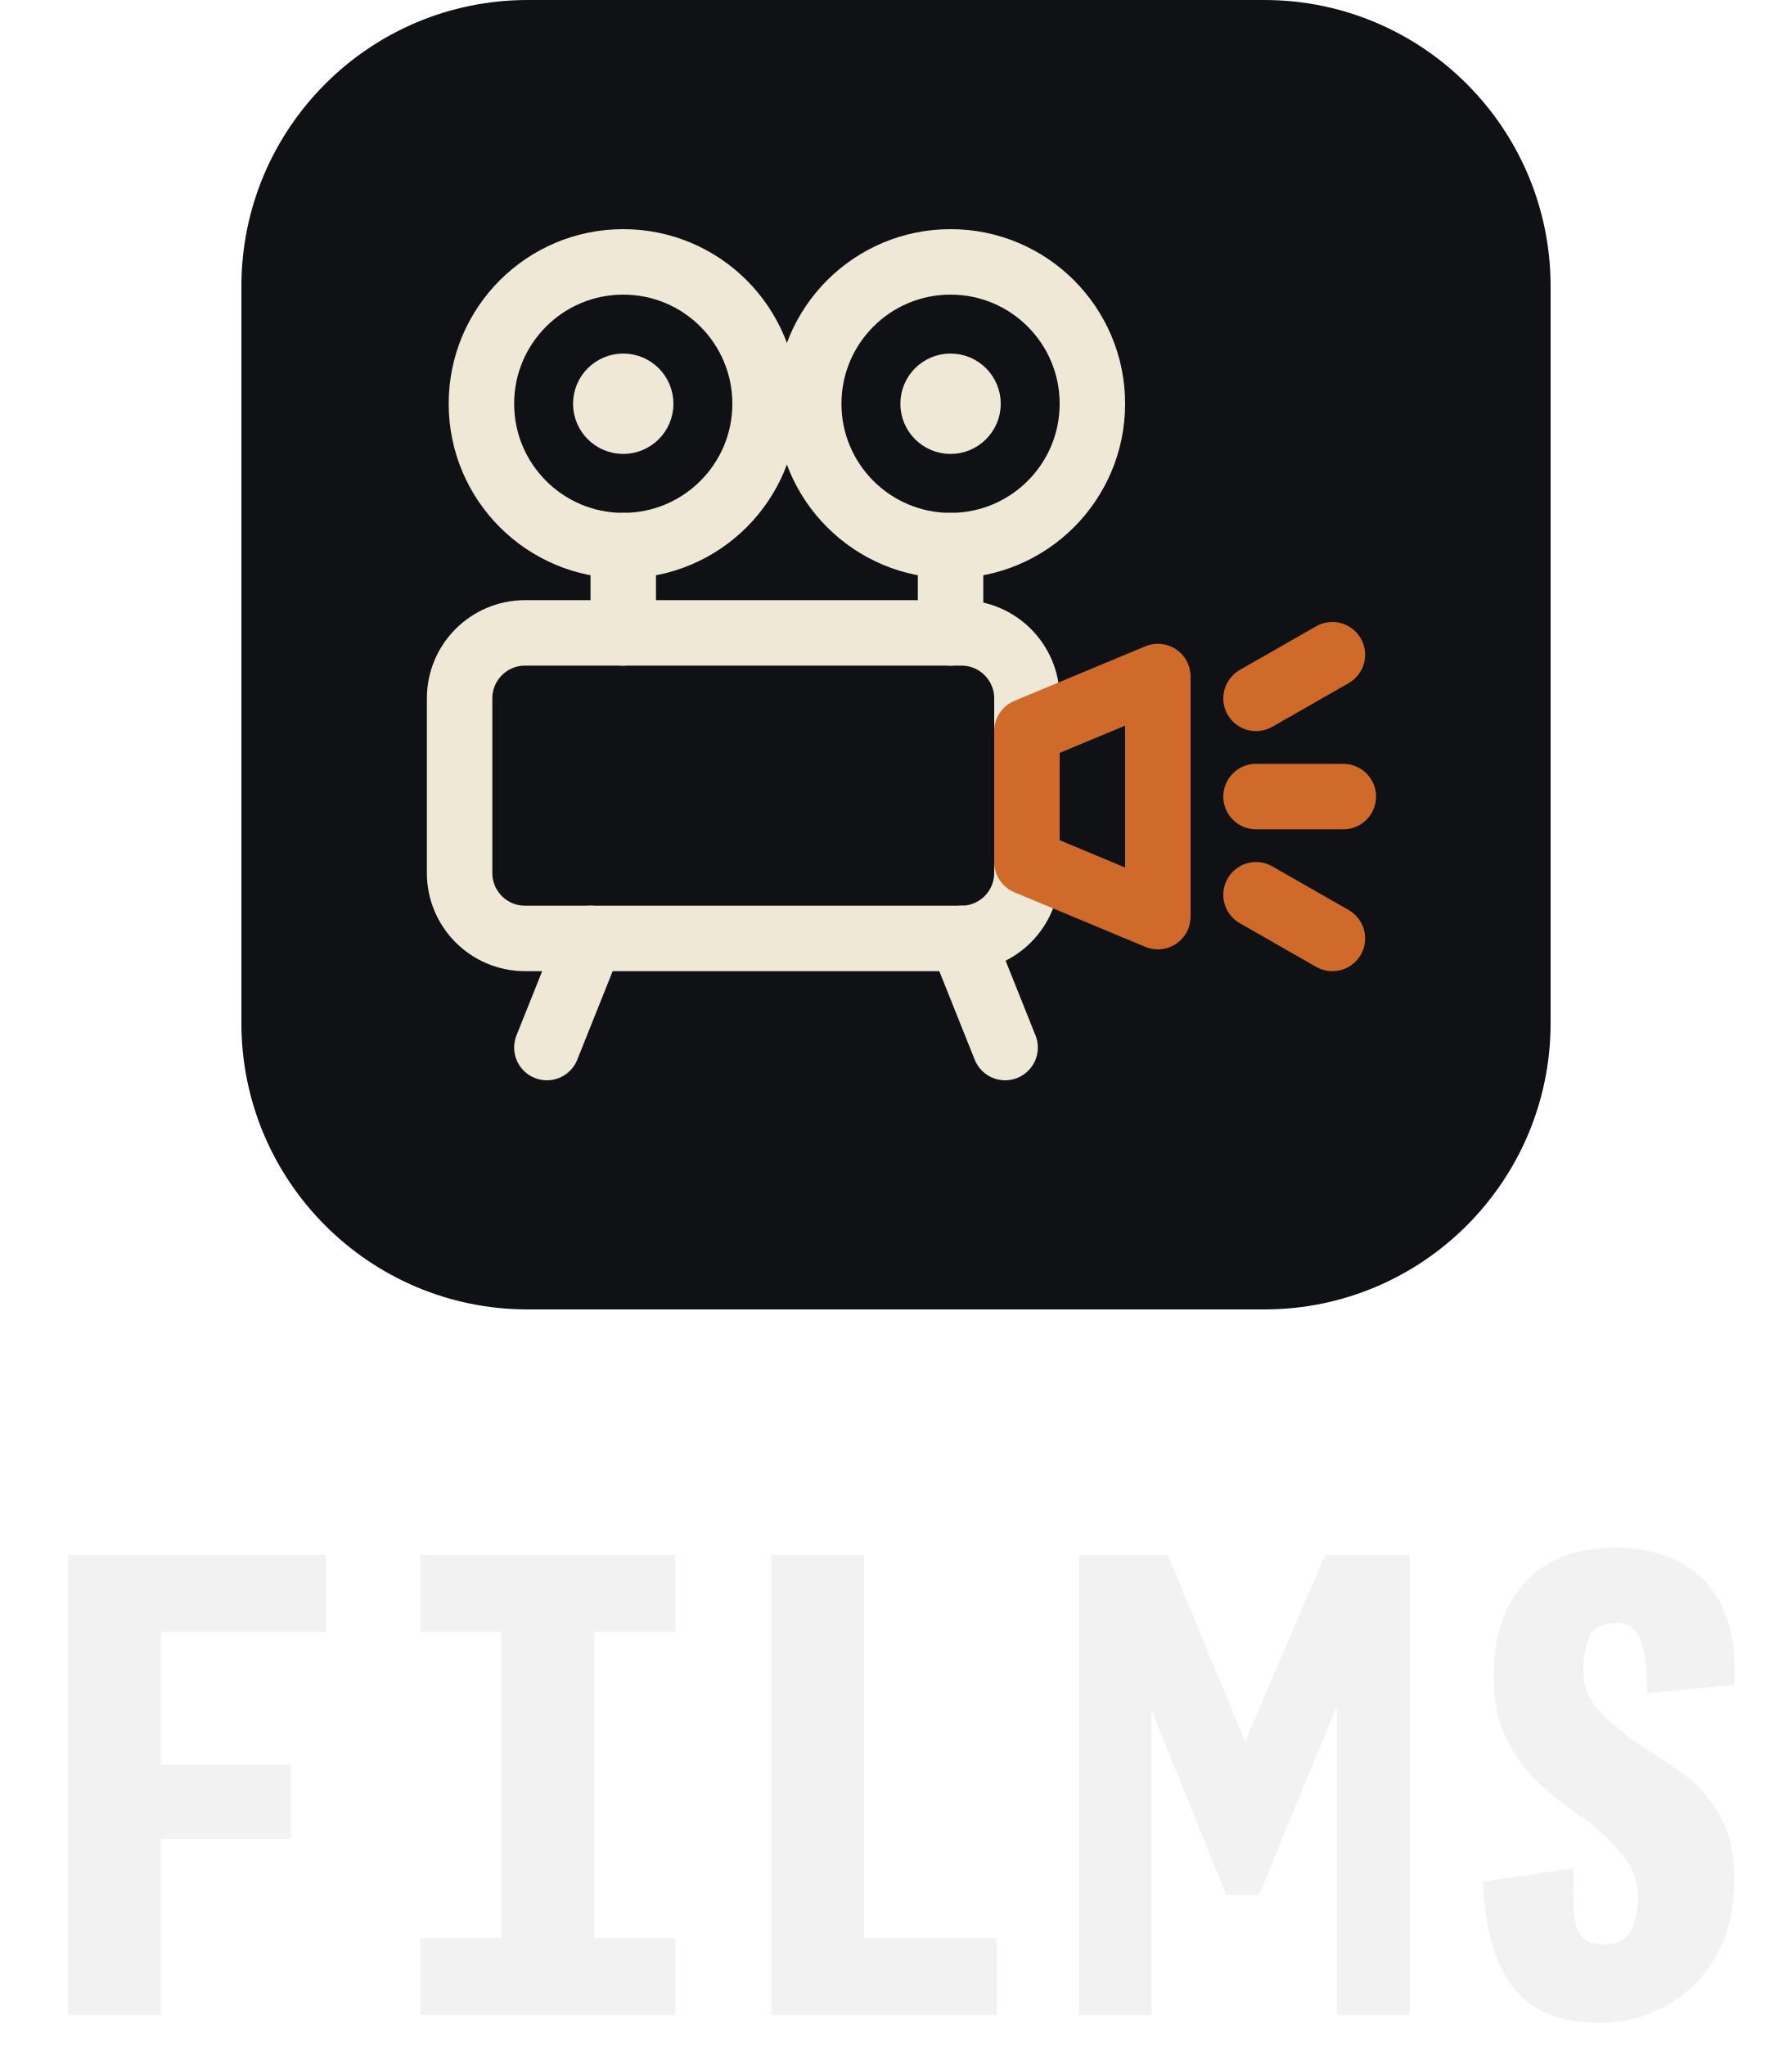
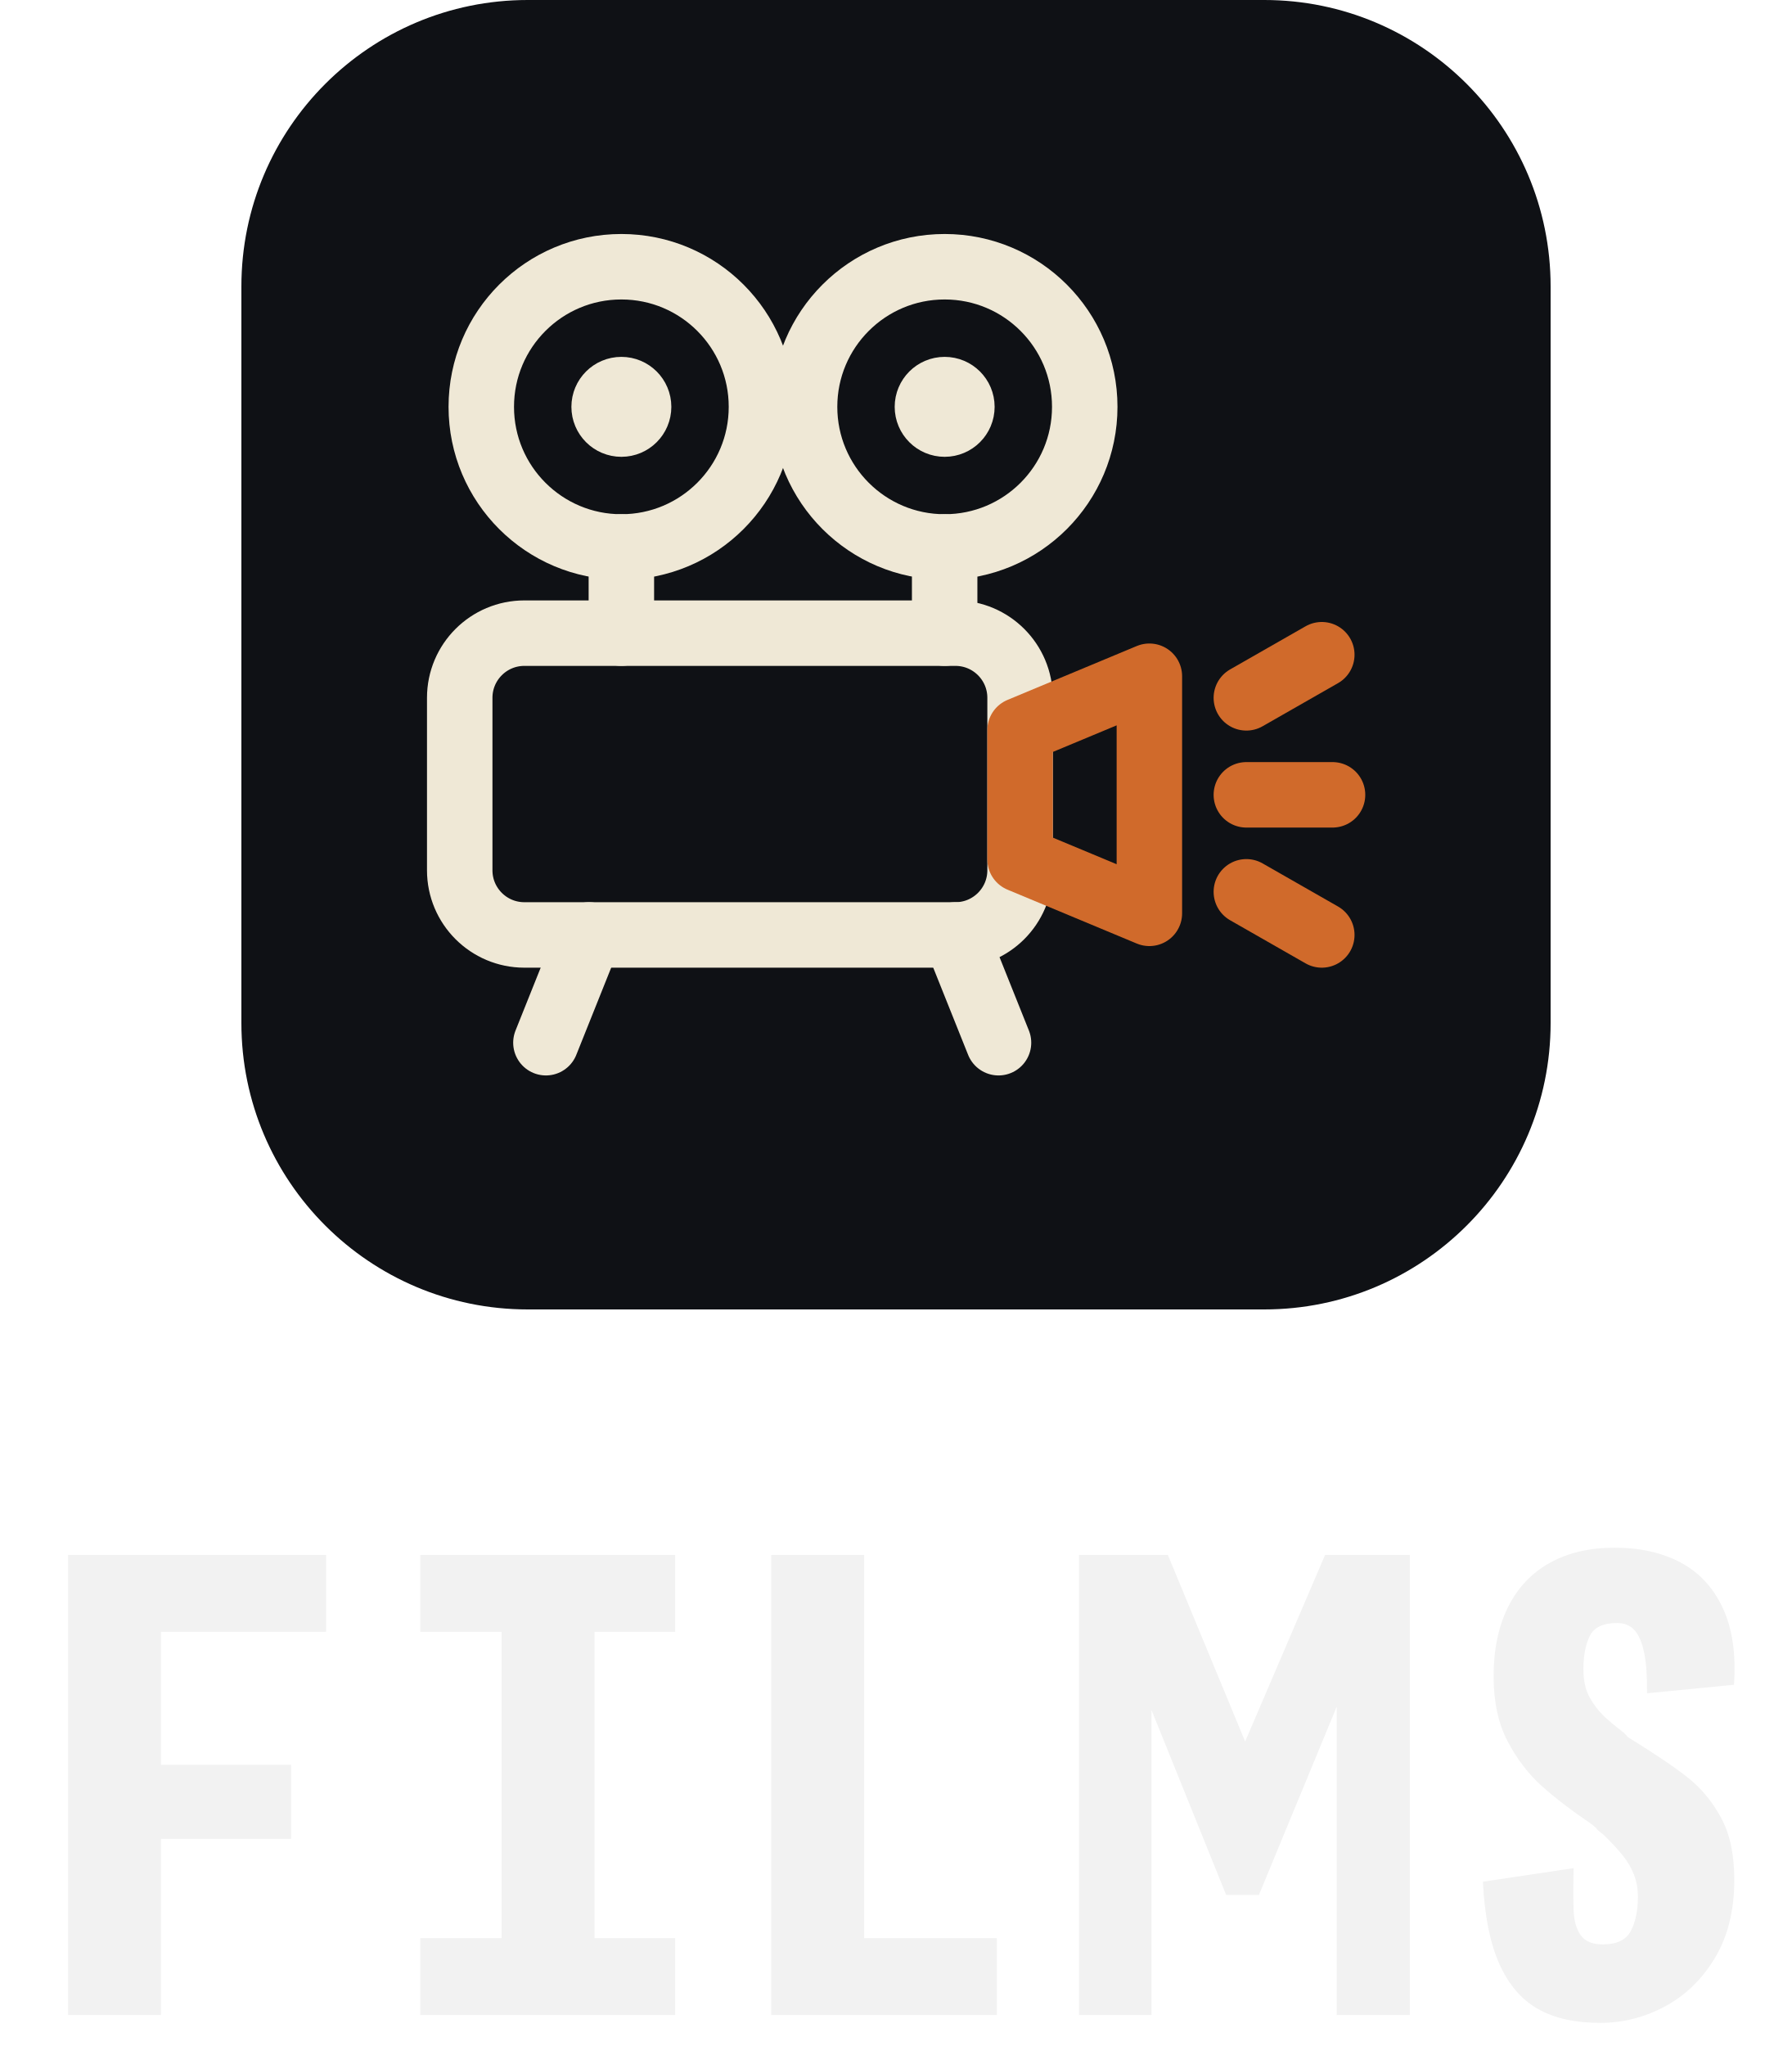
<svg xmlns="http://www.w3.org/2000/svg" width="219" height="250" viewBox="0 0 219 250">
  <rect x="29.5" width="160" height="160" rx="35" fill="#0f1115" />
  <g transform="translate(45.500 16.000) scale(5.33333)" fill="none" stroke="none" stroke-width="1.5" stroke-linecap="round" stroke-linejoin="round">
-     <circle cx="5.75" cy="6.25" r="3.25" fill="none" stroke="#efe8d6" />
-     <circle cx="13.25" cy="6.25" r="3.25" fill="none" stroke="#efe8d6" />
-     <circle cx="5.75" cy="6.25" r="0.4" fill="#efe8d6" stroke="#efe8d6" />
-     <circle cx="13.25" cy="6.25" r="0.4" fill="#efe8d6" stroke="#efe8d6" />
-     <path d="M5.75 9.5v2M13.25 9.5v2M5 18.5l-1 2.5M13.5 18.5l1 2.5" fill="none" stroke="#efe8d6" />
-     <rect x="2" y="11.5" width="13" height="7" rx="1.5" fill="none" stroke="#efe8d6" />
-     <path d="M15 13.75l3-1.25v5.5l-3-1.25z" fill="none" stroke="#d06a2b" />
-     <path d="M20.25 13 22 12M20.25 15.25H22.25M20.25 17.5 22 18.5" fill="none" stroke="#d06a2b" />
+     <circle cx="5.707" cy="6.321" r="3.21" fill="none" stroke="#efe8d6" />
+     <circle cx="13.115" cy="6.321" r="3.21" fill="none" stroke="#efe8d6" />
+     <circle cx="5.707" cy="6.321" r="0.395" fill="#efe8d6" stroke="#efe8d6" />
+     <circle cx="13.115" cy="6.321" r="0.395" fill="#efe8d6" stroke="#efe8d6" />
+     <path d="M 5.707 9.531 v 1.975 M 13.115 9.531 v 1.975 M 4.966 18.42 l -0.988 2.469 M 13.361 18.42 l 0.988 2.469" fill="none" stroke="#efe8d6" />
+     <rect x="2.003" y="11.506" width="12.84" height="6.914" rx="1.481" fill="none" stroke="#efe8d6" />
+     <path d="M 14.843 13.728 l 2.963 -1.235 v 5.432 l -2.963 -1.235 z" fill="none" stroke="#d06a2b" />
+     <path d="M 20.028 12.988 21.757 12 M 20.028 15.21 H 22.003 M 20.028 17.432 21.757 18.42" fill="none" stroke="#d06a2b" />
  </g>
  <path fill="#f2f2f2" d="M8.322 246.21V190.0H19.679V246.21ZM35.58 224.689H15.444V215.641H35.58ZM14.482 199.394V190.0H39.853V199.394Z M61.298 246.21V190.0H72.655V246.21ZM82.511 190.0V199.394H51.365V190.0ZM51.365 236.816H82.511V246.21H51.365Z M94.254 246.21V190.0H105.611V246.21ZM121.82 246.21H100.414V236.816H121.82Z M142.725 190.0 152.774 214.255H151.542L161.937 190.0H172.293V246.21H163.361V207.325H163.862L153.852 231.542H149.848L140.069 207.325H140.724V246.21H131.868V190.0Z M197.626 198.316Q195.047 198.316 194.277 199.914Q193.507 201.512 193.507 203.937Q193.507 206.016 194.238 207.344Q194.97 208.673 195.875 209.558Q196.779 210.444 198.435 211.714Q198.743 212.022 198.935 212.253Q203.863 215.294 206.289 217.219Q208.714 219.144 210.331 222.109Q211.948 225.074 211.948 229.694Q211.948 235.276 209.6 239.203Q207.251 243.13 203.498 245.151Q199.744 247.173 195.547 247.173Q190.927 247.173 187.924 245.459Q184.921 243.746 183.227 239.954Q181.533 236.162 181.225 229.925L192.313 228.269Q192.236 231.465 192.313 233.428Q192.39 235.392 193.199 236.489Q194.007 237.586 195.855 237.586Q198.473 237.586 199.32 235.911Q200.167 234.237 200.167 231.811Q200.167 230.271 199.686 229.058Q199.205 227.846 198.358 226.768Q197.511 225.69 195.932 224.15Q195.278 223.688 195.201 223.534Q195.124 223.38 194.546 222.918Q190.85 220.415 188.406 218.221Q185.961 216.026 184.248 212.773Q182.534 209.519 182.534 204.822Q182.534 199.933 184.286 196.391Q186.038 192.849 189.368 190.982Q192.698 189.115 197.318 189.115Q202.015 189.115 205.423 190.943Q208.83 192.772 210.562 196.526Q212.295 200.28 211.91 205.862L201.284 206.901Q201.322 203.86 200.938 201.974Q200.552 200.087 199.763 199.202Q198.974 198.316 197.626 198.316Z" />
</svg>
